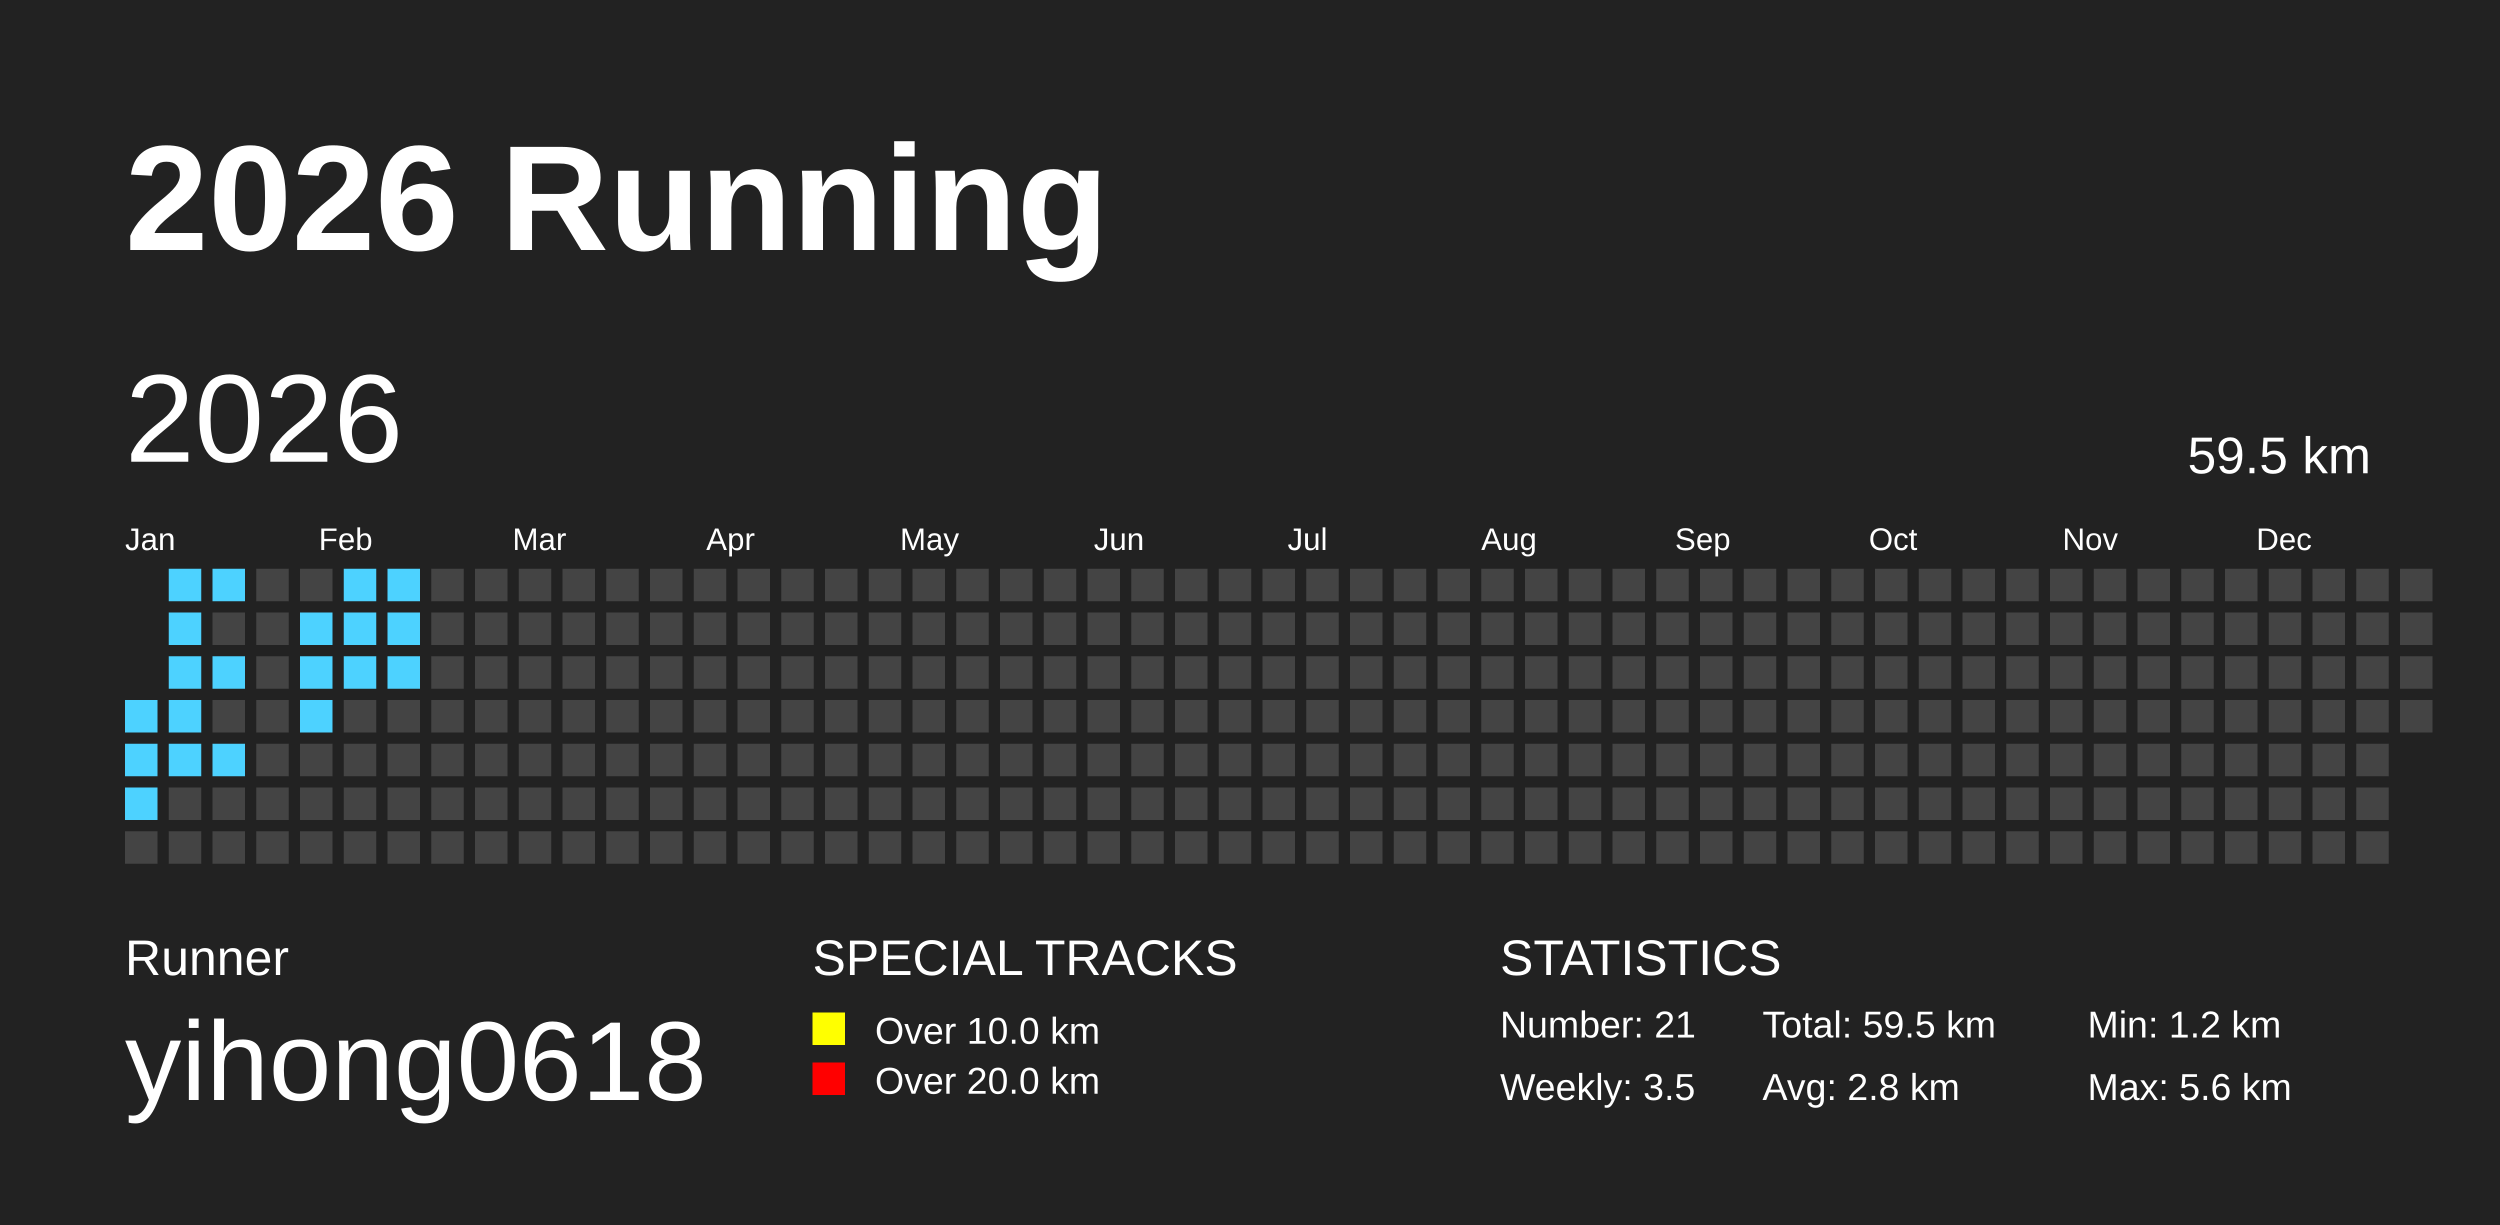
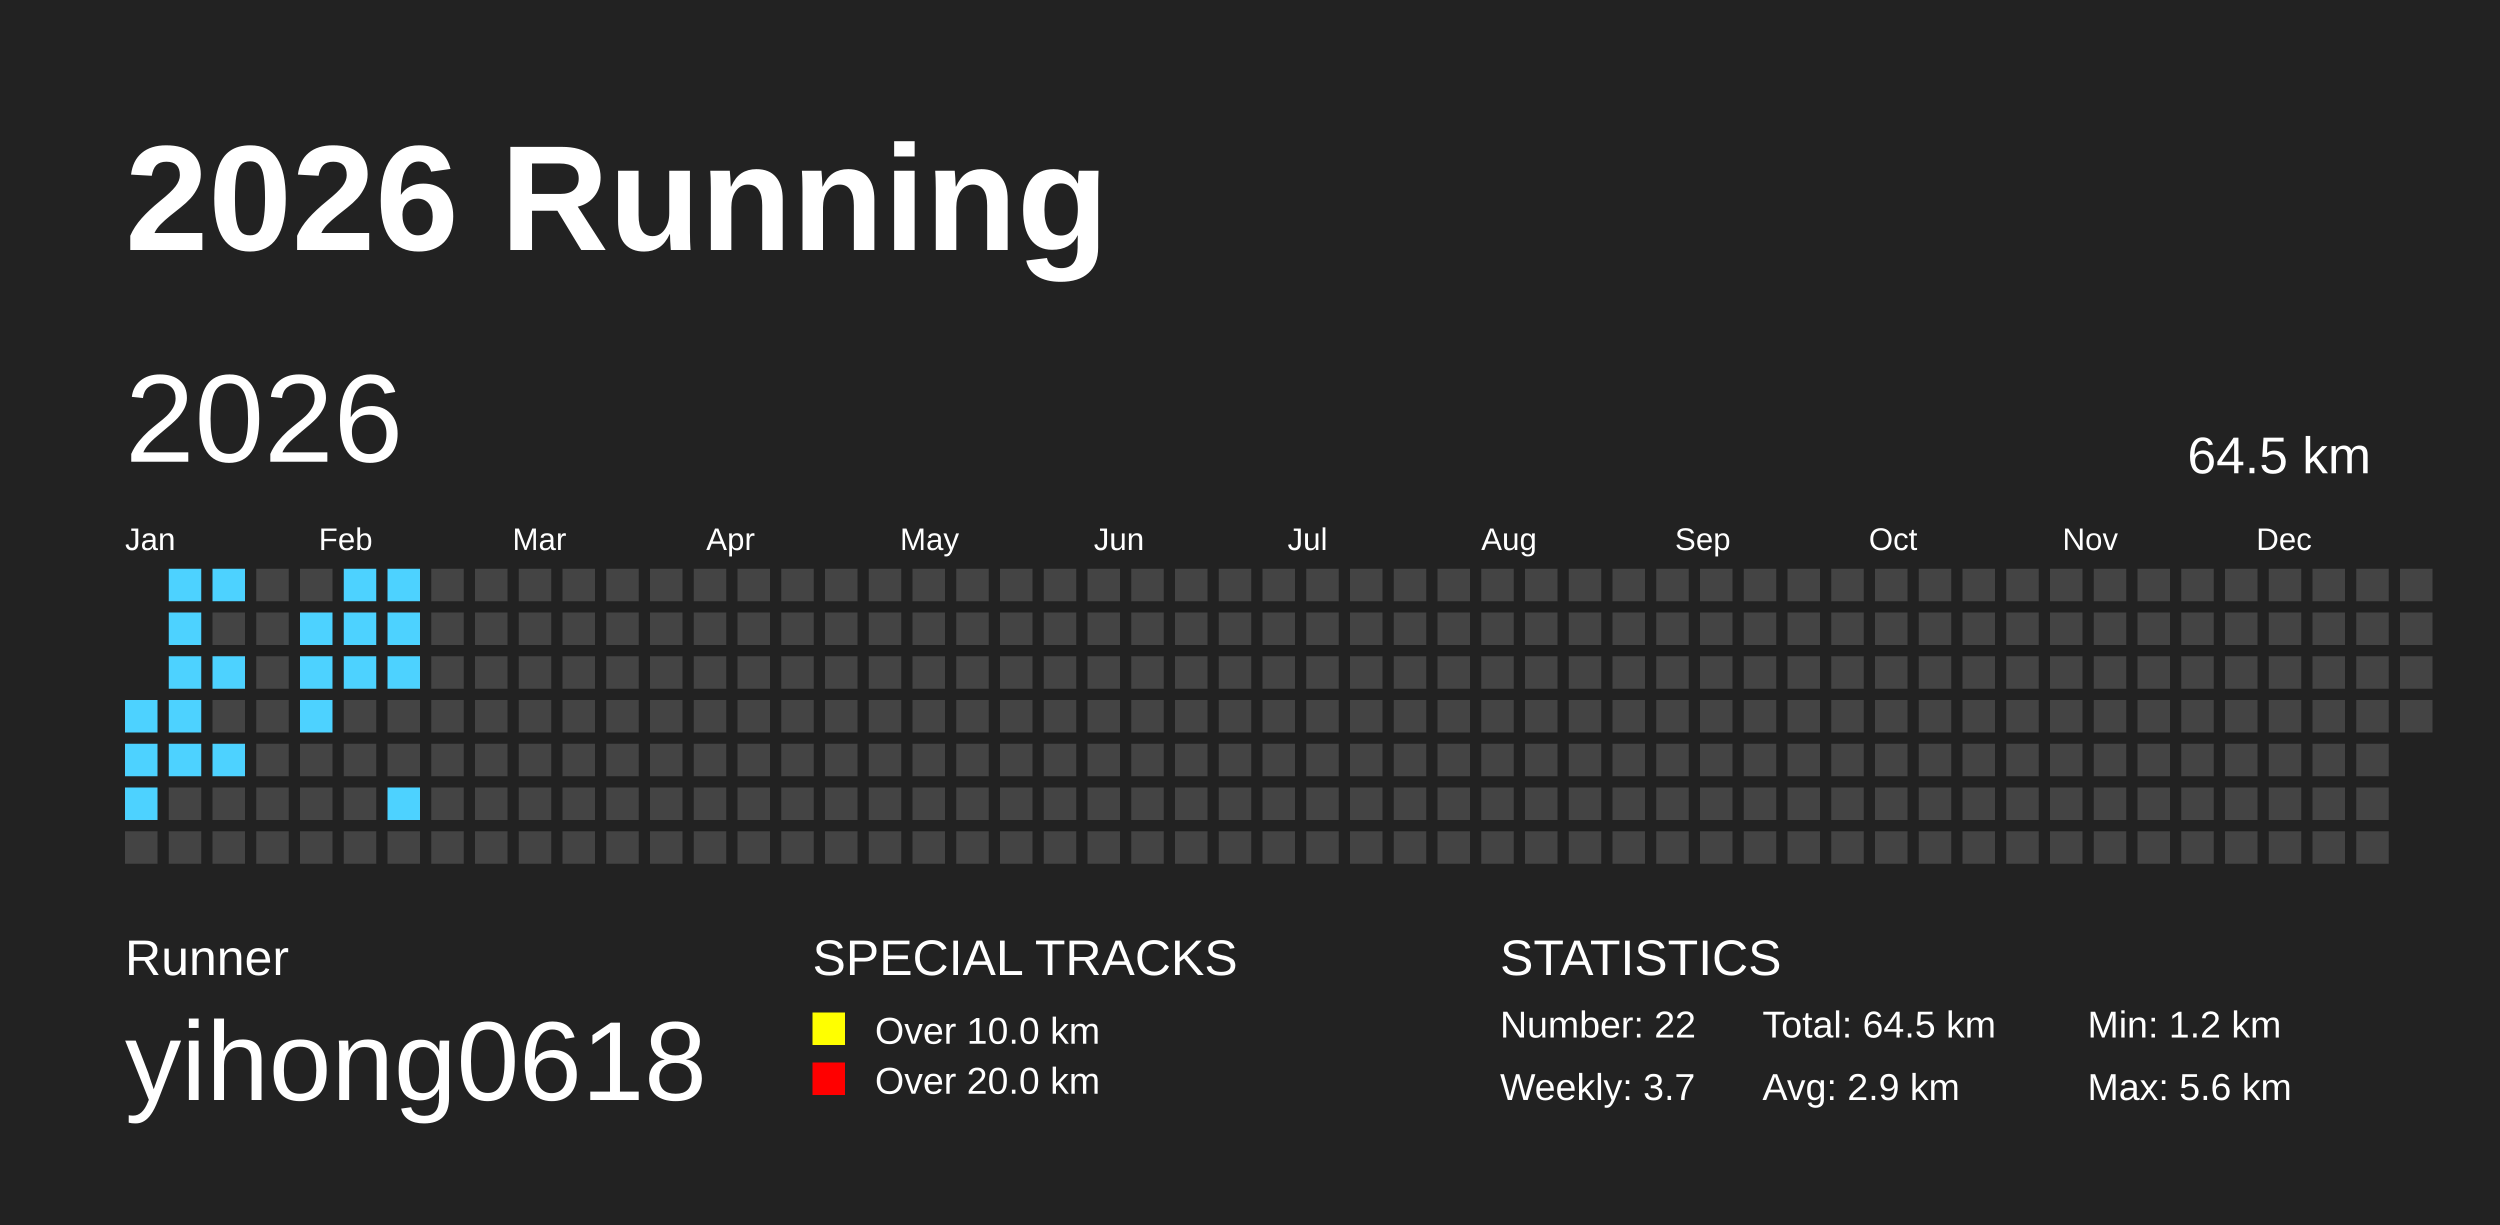
<svg xmlns="http://www.w3.org/2000/svg" baseProfile="full" height="98mm" version="1.1" viewBox="0,0,200,98" width="200mm">
  <defs />
  <rect fill="#222222" height="98" width="200" x="0" y="0" />
  <text fill="#FFFFFF" style="font-size:12px; font-family:Arial; font-weight:bold;" x="10" y="20">2026 Running</text>
  <text fill="#FFFFFF" style="font-size:4px; font-family:Arial" x="10" y="78">Runner</text>
  <text fill="#FFFFFF" style="font-size:9px; font-family:Arial" x="10" y="88">yihong0618</text>
  <text fill="#FFFFFF" style="font-size:4px; font-family:Arial" x="65" y="78">SPECIAL TRACKS</text>
  <rect fill="yellow" height="2.6" width="2.6" x="65" y="81" />
  <text fill="#FFFFFF" style="font-size:3px; font-family:Arial" x="70" y="83.5">Over 10.0 km</text>
  <rect fill="red" height="2.6" width="2.6" x="65" y="85" />
  <text fill="#FFFFFF" style="font-size:3px; font-family:Arial" x="70" y="87.5">Over 20.0 km</text>
  <text fill="#FFFFFF" style="font-size:4px; font-family:Arial" x="120" y="78">STATISTICS</text>
-   <text fill="#FFFFFF" style="font-size:3px; font-family:Arial" x="120" y="83">Number: 21</text>
-   <text fill="#FFFFFF" style="font-size:3px; font-family:Arial" x="120" y="88">Weekly: 3.5</text>
-   <text fill="#FFFFFF" style="font-size:3px; font-family:Arial" x="141" y="83">Total: 59.5 km</text>
-   <text fill="#FFFFFF" style="font-size:3px; font-family:Arial" x="141" y="88">Avg: 2.8 km</text>
+   <text fill="#FFFFFF" style="font-size:3px; font-family:Arial" x="120" y="83">Number: 22</text>
+   <text fill="#FFFFFF" style="font-size:3px; font-family:Arial" x="120" y="88">Weekly: 3.7</text>
+   <text fill="#FFFFFF" style="font-size:3px; font-family:Arial" x="141" y="83">Total: 64.5 km</text>
+   <text fill="#FFFFFF" style="font-size:3px; font-family:Arial" x="141" y="88">Avg: 2.9 km</text>
  <text fill="#FFFFFF" style="font-size:3px; font-family:Arial" x="167" y="83">Min: 1.2 km</text>
  <text fill="#FFFFFF" style="font-size:3px; font-family:Arial" x="167" y="88">Max: 5.6 km</text>
  <text dominant-baseline="hanging" fill="#FFFFFF" style="font-size:10.0px; font-family:Arial;" x="10" y="30">2026</text>
-   <text dominant-baseline="hanging" fill="#FFFFFF" style="font-size:4.125px; font-family:Arial;" x="175" y="35">59.5 km</text>
+   <text dominant-baseline="hanging" fill="#FFFFFF" style="font-size:4.125px; font-family:Arial;" x="175" y="35">64.5 km</text>
  <text fill="#FFFFFF" style="font-size:2.5px; font-family:Arial" x="10.0" y="44">Jan</text>
  <text fill="#FFFFFF" style="font-size:2.5px; font-family:Arial" x="25.5" y="44">Feb</text>
  <text fill="#FFFFFF" style="font-size:2.5px; font-family:Arial" x="41.0" y="44">Mar</text>
  <text fill="#FFFFFF" style="font-size:2.5px; font-family:Arial" x="56.5" y="44">Apr</text>
  <text fill="#FFFFFF" style="font-size:2.5px; font-family:Arial" x="72.0" y="44">May</text>
  <text fill="#FFFFFF" style="font-size:2.5px; font-family:Arial" x="87.5" y="44">Jun</text>
  <text fill="#FFFFFF" style="font-size:2.5px; font-family:Arial" x="103.0" y="44">Jul</text>
  <text fill="#FFFFFF" style="font-size:2.5px; font-family:Arial" x="118.5" y="44">Aug</text>
  <text fill="#FFFFFF" style="font-size:2.5px; font-family:Arial" x="134.0" y="44">Sep</text>
  <text fill="#FFFFFF" style="font-size:2.5px; font-family:Arial" x="149.5" y="44">Oct</text>
  <text fill="#FFFFFF" style="font-size:2.5px; font-family:Arial" x="165.0" y="44">Nov</text>
  <text fill="#FFFFFF" style="font-size:2.5px; font-family:Arial" x="180.5" y="44">Dec</text>
  <rect fill="#4DD2FF" height="2.6" width="2.6" x="10.0" y="56.0" />
  <rect fill="#4DD2FF" height="2.6" width="2.6" x="10.0" y="59.5" />
  <rect fill="#4DD2FF" height="2.6" width="2.6" x="10.0" y="63.0" />
  <rect fill="#444444" height="2.6" width="2.6" x="10.0" y="66.5" />
  <rect fill="#4DD2FF" height="2.6" width="2.6" x="13.5" y="45.5" />
  <rect fill="#4DD2FF" height="2.6" width="2.6" x="13.5" y="49.0" />
  <rect fill="#4DD2FF" height="2.6" width="2.6" x="13.5" y="52.5" />
  <rect fill="#4DD2FF" height="2.6" width="2.6" x="13.5" y="56.0" />
  <rect fill="#4DD2FF" height="2.6" width="2.6" x="13.5" y="59.5" />
  <rect fill="#444444" height="2.6" width="2.6" x="13.5" y="63.0" />
  <rect fill="#444444" height="2.6" width="2.6" x="13.5" y="66.5" />
  <rect fill="#4DD2FF" height="2.6" width="2.6" x="17.0" y="45.5" />
  <rect fill="#444444" height="2.6" width="2.6" x="17.0" y="49.0" />
  <rect fill="#4DD2FF" height="2.6" width="2.6" x="17.0" y="52.5" />
  <rect fill="#444444" height="2.6" width="2.6" x="17.0" y="56.0" />
  <rect fill="#4DD2FF" height="2.6" width="2.6" x="17.0" y="59.5" />
  <rect fill="#444444" height="2.6" width="2.6" x="17.0" y="63.0" />
  <rect fill="#444444" height="2.6" width="2.6" x="17.0" y="66.5" />
  <rect fill="#444444" height="2.6" width="2.6" x="20.5" y="45.5" />
  <rect fill="#444444" height="2.6" width="2.6" x="20.5" y="49.0" />
  <rect fill="#444444" height="2.6" width="2.6" x="20.5" y="52.5" />
  <rect fill="#444444" height="2.6" width="2.6" x="20.5" y="56.0" />
  <rect fill="#444444" height="2.6" width="2.6" x="20.5" y="59.5" />
  <rect fill="#444444" height="2.6" width="2.6" x="20.5" y="63.0" />
  <rect fill="#444444" height="2.6" width="2.6" x="20.5" y="66.5" />
  <rect fill="#444444" height="2.6" width="2.6" x="24.0" y="45.5" />
  <rect fill="#4DD2FF" height="2.6" width="2.6" x="24.0" y="49.0" />
  <rect fill="#4DD2FF" height="2.6" width="2.6" x="24.0" y="52.5" />
  <rect fill="#4DD2FF" height="2.6" width="2.6" x="24.0" y="56.0" />
  <rect fill="#444444" height="2.6" width="2.6" x="24.0" y="59.5" />
  <rect fill="#444444" height="2.6" width="2.6" x="24.0" y="63.0" />
  <rect fill="#444444" height="2.6" width="2.6" x="24.0" y="66.5" />
  <rect fill="#4DD2FF" height="2.6" width="2.6" x="27.5" y="45.5" />
  <rect fill="#4DD2FF" height="2.6" width="2.6" x="27.5" y="49.0" />
  <rect fill="#4DD2FF" height="2.6" width="2.6" x="27.5" y="52.5" />
  <rect fill="#444444" height="2.6" width="2.6" x="27.5" y="56.0" />
  <rect fill="#444444" height="2.6" width="2.6" x="27.5" y="59.5" />
  <rect fill="#444444" height="2.6" width="2.6" x="27.5" y="63.0" />
  <rect fill="#444444" height="2.6" width="2.6" x="27.5" y="66.5" />
  <rect fill="#4DD2FF" height="2.6" width="2.6" x="31.0" y="45.5" />
  <rect fill="#4DD2FF" height="2.6" width="2.6" x="31.0" y="49.0" />
  <rect fill="#4DD2FF" height="2.6" width="2.6" x="31.0" y="52.5" />
  <rect fill="#444444" height="2.6" width="2.6" x="31.0" y="56.0" />
  <rect fill="#444444" height="2.6" width="2.6" x="31.0" y="59.5" />
-   <rect fill="#444444" height="2.6" width="2.6" x="31.0" y="63.0" />
+   <rect fill="#4DD2FF" height="2.6" width="2.6" x="31.0" y="63.0" />
  <rect fill="#444444" height="2.6" width="2.6" x="31.0" y="66.5" />
  <rect fill="#444444" height="2.6" width="2.6" x="34.5" y="45.5" />
  <rect fill="#444444" height="2.6" width="2.6" x="34.5" y="49.0" />
  <rect fill="#444444" height="2.6" width="2.6" x="34.5" y="52.5" />
  <rect fill="#444444" height="2.6" width="2.6" x="34.5" y="56.0" />
  <rect fill="#444444" height="2.6" width="2.6" x="34.5" y="59.5" />
  <rect fill="#444444" height="2.6" width="2.6" x="34.5" y="63.0" />
  <rect fill="#444444" height="2.6" width="2.6" x="34.5" y="66.5" />
  <rect fill="#444444" height="2.6" width="2.6" x="38.0" y="45.5" />
  <rect fill="#444444" height="2.6" width="2.6" x="38.0" y="49.0" />
  <rect fill="#444444" height="2.6" width="2.6" x="38.0" y="52.5" />
  <rect fill="#444444" height="2.6" width="2.6" x="38.0" y="56.0" />
  <rect fill="#444444" height="2.6" width="2.6" x="38.0" y="59.5" />
  <rect fill="#444444" height="2.6" width="2.6" x="38.0" y="63.0" />
  <rect fill="#444444" height="2.6" width="2.6" x="38.0" y="66.5" />
  <rect fill="#444444" height="2.6" width="2.6" x="41.5" y="45.5" />
  <rect fill="#444444" height="2.6" width="2.6" x="41.5" y="49.0" />
  <rect fill="#444444" height="2.6" width="2.6" x="41.5" y="52.5" />
  <rect fill="#444444" height="2.6" width="2.6" x="41.5" y="56.0" />
  <rect fill="#444444" height="2.6" width="2.6" x="41.5" y="59.5" />
  <rect fill="#444444" height="2.6" width="2.6" x="41.5" y="63.0" />
  <rect fill="#444444" height="2.6" width="2.6" x="41.5" y="66.5" />
  <rect fill="#444444" height="2.6" width="2.6" x="45.0" y="45.5" />
  <rect fill="#444444" height="2.6" width="2.6" x="45.0" y="49.0" />
  <rect fill="#444444" height="2.6" width="2.6" x="45.0" y="52.5" />
  <rect fill="#444444" height="2.6" width="2.6" x="45.0" y="56.0" />
  <rect fill="#444444" height="2.6" width="2.6" x="45.0" y="59.5" />
  <rect fill="#444444" height="2.6" width="2.6" x="45.0" y="63.0" />
  <rect fill="#444444" height="2.6" width="2.6" x="45.0" y="66.5" />
  <rect fill="#444444" height="2.6" width="2.6" x="48.5" y="45.5" />
  <rect fill="#444444" height="2.6" width="2.6" x="48.5" y="49.0" />
  <rect fill="#444444" height="2.6" width="2.6" x="48.5" y="52.5" />
  <rect fill="#444444" height="2.6" width="2.6" x="48.5" y="56.0" />
  <rect fill="#444444" height="2.6" width="2.6" x="48.5" y="59.5" />
  <rect fill="#444444" height="2.6" width="2.6" x="48.5" y="63.0" />
  <rect fill="#444444" height="2.6" width="2.6" x="48.5" y="66.5" />
  <rect fill="#444444" height="2.6" width="2.6" x="52.0" y="45.5" />
  <rect fill="#444444" height="2.6" width="2.6" x="52.0" y="49.0" />
  <rect fill="#444444" height="2.6" width="2.6" x="52.0" y="52.5" />
  <rect fill="#444444" height="2.6" width="2.6" x="52.0" y="56.0" />
  <rect fill="#444444" height="2.6" width="2.6" x="52.0" y="59.5" />
  <rect fill="#444444" height="2.6" width="2.6" x="52.0" y="63.0" />
  <rect fill="#444444" height="2.6" width="2.6" x="52.0" y="66.5" />
  <rect fill="#444444" height="2.6" width="2.6" x="55.5" y="45.5" />
  <rect fill="#444444" height="2.6" width="2.6" x="55.5" y="49.0" />
  <rect fill="#444444" height="2.6" width="2.6" x="55.5" y="52.5" />
  <rect fill="#444444" height="2.6" width="2.6" x="55.5" y="56.0" />
  <rect fill="#444444" height="2.6" width="2.6" x="55.5" y="59.5" />
  <rect fill="#444444" height="2.6" width="2.6" x="55.5" y="63.0" />
  <rect fill="#444444" height="2.6" width="2.6" x="55.5" y="66.5" />
  <rect fill="#444444" height="2.6" width="2.6" x="59.0" y="45.5" />
  <rect fill="#444444" height="2.6" width="2.6" x="59.0" y="49.0" />
  <rect fill="#444444" height="2.6" width="2.6" x="59.0" y="52.5" />
  <rect fill="#444444" height="2.6" width="2.6" x="59.0" y="56.0" />
  <rect fill="#444444" height="2.6" width="2.6" x="59.0" y="59.5" />
  <rect fill="#444444" height="2.6" width="2.6" x="59.0" y="63.0" />
  <rect fill="#444444" height="2.6" width="2.6" x="59.0" y="66.5" />
  <rect fill="#444444" height="2.6" width="2.6" x="62.5" y="45.5" />
  <rect fill="#444444" height="2.6" width="2.6" x="62.5" y="49.0" />
  <rect fill="#444444" height="2.6" width="2.6" x="62.5" y="52.5" />
  <rect fill="#444444" height="2.6" width="2.6" x="62.5" y="56.0" />
  <rect fill="#444444" height="2.6" width="2.6" x="62.5" y="59.5" />
  <rect fill="#444444" height="2.6" width="2.6" x="62.5" y="63.0" />
  <rect fill="#444444" height="2.6" width="2.6" x="62.5" y="66.5" />
  <rect fill="#444444" height="2.6" width="2.6" x="66.0" y="45.5" />
  <rect fill="#444444" height="2.6" width="2.6" x="66.0" y="49.0" />
  <rect fill="#444444" height="2.6" width="2.6" x="66.0" y="52.5" />
  <rect fill="#444444" height="2.6" width="2.6" x="66.0" y="56.0" />
  <rect fill="#444444" height="2.6" width="2.6" x="66.0" y="59.5" />
  <rect fill="#444444" height="2.6" width="2.6" x="66.0" y="63.0" />
  <rect fill="#444444" height="2.6" width="2.6" x="66.0" y="66.5" />
  <rect fill="#444444" height="2.6" width="2.6" x="69.5" y="45.5" />
  <rect fill="#444444" height="2.6" width="2.6" x="69.5" y="49.0" />
  <rect fill="#444444" height="2.6" width="2.6" x="69.5" y="52.5" />
  <rect fill="#444444" height="2.6" width="2.6" x="69.5" y="56.0" />
  <rect fill="#444444" height="2.6" width="2.6" x="69.5" y="59.5" />
  <rect fill="#444444" height="2.6" width="2.6" x="69.5" y="63.0" />
  <rect fill="#444444" height="2.6" width="2.6" x="69.5" y="66.5" />
  <rect fill="#444444" height="2.6" width="2.6" x="73.0" y="45.5" />
  <rect fill="#444444" height="2.6" width="2.6" x="73.0" y="49.0" />
  <rect fill="#444444" height="2.6" width="2.6" x="73.0" y="52.5" />
  <rect fill="#444444" height="2.6" width="2.6" x="73.0" y="56.0" />
  <rect fill="#444444" height="2.6" width="2.6" x="73.0" y="59.5" />
  <rect fill="#444444" height="2.6" width="2.6" x="73.0" y="63.0" />
  <rect fill="#444444" height="2.6" width="2.6" x="73.0" y="66.5" />
  <rect fill="#444444" height="2.6" width="2.6" x="76.5" y="45.5" />
  <rect fill="#444444" height="2.6" width="2.6" x="76.5" y="49.0" />
  <rect fill="#444444" height="2.6" width="2.6" x="76.5" y="52.5" />
  <rect fill="#444444" height="2.6" width="2.6" x="76.5" y="56.0" />
  <rect fill="#444444" height="2.6" width="2.6" x="76.5" y="59.5" />
  <rect fill="#444444" height="2.6" width="2.6" x="76.5" y="63.0" />
  <rect fill="#444444" height="2.6" width="2.6" x="76.5" y="66.5" />
  <rect fill="#444444" height="2.6" width="2.6" x="80.0" y="45.5" />
  <rect fill="#444444" height="2.6" width="2.6" x="80.0" y="49.0" />
  <rect fill="#444444" height="2.6" width="2.6" x="80.0" y="52.5" />
  <rect fill="#444444" height="2.6" width="2.6" x="80.0" y="56.0" />
  <rect fill="#444444" height="2.6" width="2.6" x="80.0" y="59.5" />
  <rect fill="#444444" height="2.6" width="2.6" x="80.0" y="63.0" />
  <rect fill="#444444" height="2.6" width="2.6" x="80.0" y="66.5" />
  <rect fill="#444444" height="2.6" width="2.6" x="83.5" y="45.5" />
  <rect fill="#444444" height="2.6" width="2.6" x="83.5" y="49.0" />
  <rect fill="#444444" height="2.6" width="2.6" x="83.5" y="52.5" />
  <rect fill="#444444" height="2.6" width="2.6" x="83.5" y="56.0" />
  <rect fill="#444444" height="2.6" width="2.6" x="83.5" y="59.5" />
  <rect fill="#444444" height="2.6" width="2.6" x="83.5" y="63.0" />
  <rect fill="#444444" height="2.6" width="2.6" x="83.5" y="66.5" />
  <rect fill="#444444" height="2.6" width="2.6" x="87.0" y="45.5" />
  <rect fill="#444444" height="2.6" width="2.6" x="87.0" y="49.0" />
  <rect fill="#444444" height="2.6" width="2.6" x="87.0" y="52.5" />
  <rect fill="#444444" height="2.6" width="2.6" x="87.0" y="56.0" />
  <rect fill="#444444" height="2.6" width="2.6" x="87.0" y="59.5" />
  <rect fill="#444444" height="2.6" width="2.6" x="87.0" y="63.0" />
  <rect fill="#444444" height="2.6" width="2.6" x="87.0" y="66.5" />
  <rect fill="#444444" height="2.6" width="2.6" x="90.5" y="45.5" />
  <rect fill="#444444" height="2.6" width="2.6" x="90.5" y="49.0" />
  <rect fill="#444444" height="2.6" width="2.6" x="90.5" y="52.5" />
  <rect fill="#444444" height="2.6" width="2.6" x="90.5" y="56.0" />
  <rect fill="#444444" height="2.6" width="2.6" x="90.5" y="59.5" />
  <rect fill="#444444" height="2.6" width="2.6" x="90.5" y="63.0" />
  <rect fill="#444444" height="2.6" width="2.6" x="90.5" y="66.5" />
  <rect fill="#444444" height="2.6" width="2.6" x="94.0" y="45.5" />
  <rect fill="#444444" height="2.6" width="2.6" x="94.0" y="49.0" />
  <rect fill="#444444" height="2.6" width="2.6" x="94.0" y="52.5" />
  <rect fill="#444444" height="2.6" width="2.6" x="94.0" y="56.0" />
  <rect fill="#444444" height="2.6" width="2.6" x="94.0" y="59.5" />
  <rect fill="#444444" height="2.6" width="2.6" x="94.0" y="63.0" />
  <rect fill="#444444" height="2.6" width="2.6" x="94.0" y="66.5" />
  <rect fill="#444444" height="2.6" width="2.6" x="97.5" y="45.5" />
  <rect fill="#444444" height="2.6" width="2.6" x="97.5" y="49.0" />
  <rect fill="#444444" height="2.6" width="2.6" x="97.5" y="52.5" />
  <rect fill="#444444" height="2.6" width="2.6" x="97.5" y="56.0" />
  <rect fill="#444444" height="2.6" width="2.6" x="97.5" y="59.5" />
  <rect fill="#444444" height="2.6" width="2.6" x="97.5" y="63.0" />
  <rect fill="#444444" height="2.6" width="2.6" x="97.5" y="66.5" />
  <rect fill="#444444" height="2.6" width="2.6" x="101.0" y="45.5" />
  <rect fill="#444444" height="2.6" width="2.6" x="101.0" y="49.0" />
  <rect fill="#444444" height="2.6" width="2.6" x="101.0" y="52.5" />
  <rect fill="#444444" height="2.6" width="2.6" x="101.0" y="56.0" />
  <rect fill="#444444" height="2.6" width="2.6" x="101.0" y="59.5" />
  <rect fill="#444444" height="2.6" width="2.6" x="101.0" y="63.0" />
  <rect fill="#444444" height="2.6" width="2.6" x="101.0" y="66.5" />
  <rect fill="#444444" height="2.6" width="2.6" x="104.5" y="45.5" />
  <rect fill="#444444" height="2.6" width="2.6" x="104.5" y="49.0" />
  <rect fill="#444444" height="2.6" width="2.6" x="104.5" y="52.5" />
  <rect fill="#444444" height="2.6" width="2.6" x="104.5" y="56.0" />
  <rect fill="#444444" height="2.6" width="2.6" x="104.5" y="59.5" />
  <rect fill="#444444" height="2.6" width="2.6" x="104.5" y="63.0" />
  <rect fill="#444444" height="2.6" width="2.6" x="104.5" y="66.5" />
  <rect fill="#444444" height="2.6" width="2.6" x="108.0" y="45.5" />
  <rect fill="#444444" height="2.6" width="2.6" x="108.0" y="49.0" />
  <rect fill="#444444" height="2.6" width="2.6" x="108.0" y="52.5" />
  <rect fill="#444444" height="2.6" width="2.6" x="108.0" y="56.0" />
  <rect fill="#444444" height="2.6" width="2.6" x="108.0" y="59.5" />
  <rect fill="#444444" height="2.6" width="2.6" x="108.0" y="63.0" />
  <rect fill="#444444" height="2.6" width="2.6" x="108.0" y="66.5" />
  <rect fill="#444444" height="2.6" width="2.6" x="111.5" y="45.5" />
  <rect fill="#444444" height="2.6" width="2.6" x="111.5" y="49.0" />
  <rect fill="#444444" height="2.6" width="2.6" x="111.5" y="52.5" />
  <rect fill="#444444" height="2.6" width="2.6" x="111.5" y="56.0" />
  <rect fill="#444444" height="2.6" width="2.6" x="111.5" y="59.5" />
  <rect fill="#444444" height="2.6" width="2.6" x="111.5" y="63.0" />
  <rect fill="#444444" height="2.6" width="2.6" x="111.5" y="66.5" />
  <rect fill="#444444" height="2.6" width="2.6" x="115.0" y="45.5" />
  <rect fill="#444444" height="2.6" width="2.6" x="115.0" y="49.0" />
  <rect fill="#444444" height="2.6" width="2.6" x="115.0" y="52.5" />
  <rect fill="#444444" height="2.6" width="2.6" x="115.0" y="56.0" />
  <rect fill="#444444" height="2.6" width="2.6" x="115.0" y="59.5" />
  <rect fill="#444444" height="2.6" width="2.6" x="115.0" y="63.0" />
  <rect fill="#444444" height="2.6" width="2.6" x="115.0" y="66.5" />
  <rect fill="#444444" height="2.6" width="2.6" x="118.5" y="45.5" />
  <rect fill="#444444" height="2.6" width="2.6" x="118.5" y="49.0" />
  <rect fill="#444444" height="2.6" width="2.6" x="118.5" y="52.5" />
  <rect fill="#444444" height="2.6" width="2.6" x="118.5" y="56.0" />
  <rect fill="#444444" height="2.6" width="2.6" x="118.5" y="59.5" />
  <rect fill="#444444" height="2.6" width="2.6" x="118.5" y="63.0" />
  <rect fill="#444444" height="2.6" width="2.6" x="118.5" y="66.5" />
  <rect fill="#444444" height="2.6" width="2.6" x="122.0" y="45.5" />
  <rect fill="#444444" height="2.6" width="2.6" x="122.0" y="49.0" />
  <rect fill="#444444" height="2.6" width="2.6" x="122.0" y="52.5" />
  <rect fill="#444444" height="2.6" width="2.6" x="122.0" y="56.0" />
  <rect fill="#444444" height="2.6" width="2.6" x="122.0" y="59.5" />
  <rect fill="#444444" height="2.6" width="2.6" x="122.0" y="63.0" />
  <rect fill="#444444" height="2.6" width="2.6" x="122.0" y="66.5" />
  <rect fill="#444444" height="2.6" width="2.6" x="125.5" y="45.5" />
  <rect fill="#444444" height="2.6" width="2.6" x="125.5" y="49.0" />
  <rect fill="#444444" height="2.6" width="2.6" x="125.5" y="52.5" />
  <rect fill="#444444" height="2.6" width="2.6" x="125.5" y="56.0" />
  <rect fill="#444444" height="2.6" width="2.6" x="125.5" y="59.5" />
  <rect fill="#444444" height="2.6" width="2.6" x="125.5" y="63.0" />
  <rect fill="#444444" height="2.6" width="2.6" x="125.5" y="66.5" />
  <rect fill="#444444" height="2.6" width="2.6" x="129.0" y="45.5" />
  <rect fill="#444444" height="2.6" width="2.6" x="129.0" y="49.0" />
  <rect fill="#444444" height="2.6" width="2.6" x="129.0" y="52.5" />
  <rect fill="#444444" height="2.6" width="2.6" x="129.0" y="56.0" />
  <rect fill="#444444" height="2.6" width="2.6" x="129.0" y="59.5" />
  <rect fill="#444444" height="2.6" width="2.6" x="129.0" y="63.0" />
  <rect fill="#444444" height="2.6" width="2.6" x="129.0" y="66.5" />
  <rect fill="#444444" height="2.6" width="2.6" x="132.5" y="45.5" />
  <rect fill="#444444" height="2.6" width="2.6" x="132.5" y="49.0" />
  <rect fill="#444444" height="2.6" width="2.6" x="132.5" y="52.5" />
  <rect fill="#444444" height="2.6" width="2.6" x="132.5" y="56.0" />
  <rect fill="#444444" height="2.6" width="2.6" x="132.5" y="59.5" />
  <rect fill="#444444" height="2.6" width="2.6" x="132.5" y="63.0" />
  <rect fill="#444444" height="2.6" width="2.6" x="132.5" y="66.5" />
  <rect fill="#444444" height="2.6" width="2.6" x="136.0" y="45.5" />
  <rect fill="#444444" height="2.6" width="2.6" x="136.0" y="49.0" />
  <rect fill="#444444" height="2.6" width="2.6" x="136.0" y="52.5" />
  <rect fill="#444444" height="2.6" width="2.6" x="136.0" y="56.0" />
  <rect fill="#444444" height="2.6" width="2.6" x="136.0" y="59.5" />
  <rect fill="#444444" height="2.6" width="2.6" x="136.0" y="63.0" />
  <rect fill="#444444" height="2.6" width="2.6" x="136.0" y="66.5" />
  <rect fill="#444444" height="2.6" width="2.6" x="139.5" y="45.5" />
  <rect fill="#444444" height="2.6" width="2.6" x="139.5" y="49.0" />
  <rect fill="#444444" height="2.6" width="2.6" x="139.5" y="52.5" />
  <rect fill="#444444" height="2.6" width="2.6" x="139.5" y="56.0" />
  <rect fill="#444444" height="2.6" width="2.6" x="139.5" y="59.5" />
  <rect fill="#444444" height="2.6" width="2.6" x="139.5" y="63.0" />
  <rect fill="#444444" height="2.6" width="2.6" x="139.5" y="66.5" />
  <rect fill="#444444" height="2.6" width="2.6" x="143.0" y="45.5" />
  <rect fill="#444444" height="2.6" width="2.6" x="143.0" y="49.0" />
  <rect fill="#444444" height="2.6" width="2.6" x="143.0" y="52.5" />
  <rect fill="#444444" height="2.6" width="2.6" x="143.0" y="56.0" />
  <rect fill="#444444" height="2.6" width="2.6" x="143.0" y="59.5" />
  <rect fill="#444444" height="2.6" width="2.6" x="143.0" y="63.0" />
  <rect fill="#444444" height="2.6" width="2.6" x="143.0" y="66.5" />
  <rect fill="#444444" height="2.6" width="2.6" x="146.5" y="45.5" />
  <rect fill="#444444" height="2.6" width="2.6" x="146.5" y="49.0" />
  <rect fill="#444444" height="2.6" width="2.6" x="146.5" y="52.5" />
  <rect fill="#444444" height="2.6" width="2.6" x="146.5" y="56.0" />
  <rect fill="#444444" height="2.6" width="2.6" x="146.5" y="59.5" />
  <rect fill="#444444" height="2.6" width="2.6" x="146.5" y="63.0" />
  <rect fill="#444444" height="2.6" width="2.6" x="146.5" y="66.5" />
  <rect fill="#444444" height="2.6" width="2.6" x="150.0" y="45.5" />
  <rect fill="#444444" height="2.6" width="2.6" x="150.0" y="49.0" />
  <rect fill="#444444" height="2.6" width="2.6" x="150.0" y="52.5" />
  <rect fill="#444444" height="2.6" width="2.6" x="150.0" y="56.0" />
  <rect fill="#444444" height="2.6" width="2.6" x="150.0" y="59.5" />
  <rect fill="#444444" height="2.6" width="2.6" x="150.0" y="63.0" />
  <rect fill="#444444" height="2.6" width="2.6" x="150.0" y="66.5" />
  <rect fill="#444444" height="2.6" width="2.6" x="153.5" y="45.5" />
  <rect fill="#444444" height="2.6" width="2.6" x="153.5" y="49.0" />
  <rect fill="#444444" height="2.6" width="2.6" x="153.5" y="52.5" />
  <rect fill="#444444" height="2.6" width="2.6" x="153.5" y="56.0" />
  <rect fill="#444444" height="2.6" width="2.6" x="153.5" y="59.5" />
  <rect fill="#444444" height="2.6" width="2.6" x="153.5" y="63.0" />
  <rect fill="#444444" height="2.6" width="2.6" x="153.5" y="66.5" />
  <rect fill="#444444" height="2.6" width="2.6" x="157.0" y="45.5" />
  <rect fill="#444444" height="2.6" width="2.6" x="157.0" y="49.0" />
  <rect fill="#444444" height="2.6" width="2.6" x="157.0" y="52.5" />
  <rect fill="#444444" height="2.6" width="2.6" x="157.0" y="56.0" />
  <rect fill="#444444" height="2.6" width="2.6" x="157.0" y="59.5" />
  <rect fill="#444444" height="2.6" width="2.6" x="157.0" y="63.0" />
  <rect fill="#444444" height="2.6" width="2.6" x="157.0" y="66.5" />
  <rect fill="#444444" height="2.6" width="2.6" x="160.5" y="45.5" />
  <rect fill="#444444" height="2.6" width="2.6" x="160.5" y="49.0" />
  <rect fill="#444444" height="2.6" width="2.6" x="160.5" y="52.5" />
  <rect fill="#444444" height="2.6" width="2.6" x="160.5" y="56.0" />
  <rect fill="#444444" height="2.6" width="2.6" x="160.5" y="59.5" />
  <rect fill="#444444" height="2.6" width="2.6" x="160.5" y="63.0" />
  <rect fill="#444444" height="2.6" width="2.6" x="160.5" y="66.5" />
  <rect fill="#444444" height="2.6" width="2.6" x="164.0" y="45.5" />
  <rect fill="#444444" height="2.6" width="2.6" x="164.0" y="49.0" />
  <rect fill="#444444" height="2.6" width="2.6" x="164.0" y="52.5" />
  <rect fill="#444444" height="2.6" width="2.6" x="164.0" y="56.0" />
  <rect fill="#444444" height="2.6" width="2.6" x="164.0" y="59.5" />
  <rect fill="#444444" height="2.6" width="2.6" x="164.0" y="63.0" />
  <rect fill="#444444" height="2.6" width="2.6" x="164.0" y="66.5" />
  <rect fill="#444444" height="2.6" width="2.6" x="167.5" y="45.5" />
  <rect fill="#444444" height="2.6" width="2.6" x="167.5" y="49.0" />
  <rect fill="#444444" height="2.6" width="2.6" x="167.5" y="52.5" />
  <rect fill="#444444" height="2.6" width="2.6" x="167.5" y="56.0" />
  <rect fill="#444444" height="2.6" width="2.6" x="167.5" y="59.5" />
  <rect fill="#444444" height="2.6" width="2.6" x="167.5" y="63.0" />
  <rect fill="#444444" height="2.6" width="2.6" x="167.5" y="66.5" />
  <rect fill="#444444" height="2.6" width="2.6" x="171.0" y="45.5" />
  <rect fill="#444444" height="2.6" width="2.6" x="171.0" y="49.0" />
  <rect fill="#444444" height="2.6" width="2.6" x="171.0" y="52.5" />
  <rect fill="#444444" height="2.6" width="2.6" x="171.0" y="56.0" />
  <rect fill="#444444" height="2.6" width="2.6" x="171.0" y="59.5" />
  <rect fill="#444444" height="2.6" width="2.6" x="171.0" y="63.0" />
  <rect fill="#444444" height="2.6" width="2.6" x="171.0" y="66.5" />
  <rect fill="#444444" height="2.6" width="2.6" x="174.5" y="45.5" />
  <rect fill="#444444" height="2.6" width="2.6" x="174.5" y="49.0" />
  <rect fill="#444444" height="2.6" width="2.6" x="174.5" y="52.5" />
  <rect fill="#444444" height="2.6" width="2.6" x="174.5" y="56.0" />
  <rect fill="#444444" height="2.6" width="2.6" x="174.5" y="59.5" />
  <rect fill="#444444" height="2.6" width="2.6" x="174.5" y="63.0" />
  <rect fill="#444444" height="2.6" width="2.6" x="174.5" y="66.5" />
  <rect fill="#444444" height="2.6" width="2.6" x="178.0" y="45.5" />
  <rect fill="#444444" height="2.6" width="2.6" x="178.0" y="49.0" />
  <rect fill="#444444" height="2.6" width="2.6" x="178.0" y="52.5" />
  <rect fill="#444444" height="2.6" width="2.6" x="178.0" y="56.0" />
  <rect fill="#444444" height="2.6" width="2.6" x="178.0" y="59.5" />
  <rect fill="#444444" height="2.6" width="2.6" x="178.0" y="63.0" />
  <rect fill="#444444" height="2.6" width="2.6" x="178.0" y="66.5" />
  <rect fill="#444444" height="2.6" width="2.6" x="181.5" y="45.5" />
  <rect fill="#444444" height="2.6" width="2.6" x="181.5" y="49.0" />
  <rect fill="#444444" height="2.6" width="2.6" x="181.5" y="52.5" />
  <rect fill="#444444" height="2.6" width="2.6" x="181.5" y="56.0" />
  <rect fill="#444444" height="2.6" width="2.6" x="181.5" y="59.5" />
  <rect fill="#444444" height="2.6" width="2.6" x="181.5" y="63.0" />
  <rect fill="#444444" height="2.6" width="2.6" x="181.5" y="66.5" />
  <rect fill="#444444" height="2.6" width="2.6" x="185.0" y="45.5" />
  <rect fill="#444444" height="2.6" width="2.6" x="185.0" y="49.0" />
  <rect fill="#444444" height="2.6" width="2.6" x="185.0" y="52.5" />
  <rect fill="#444444" height="2.6" width="2.6" x="185.0" y="56.0" />
  <rect fill="#444444" height="2.6" width="2.6" x="185.0" y="59.5" />
  <rect fill="#444444" height="2.6" width="2.6" x="185.0" y="63.0" />
  <rect fill="#444444" height="2.6" width="2.6" x="185.0" y="66.5" />
  <rect fill="#444444" height="2.6" width="2.6" x="188.5" y="45.5" />
  <rect fill="#444444" height="2.6" width="2.6" x="188.5" y="49.0" />
  <rect fill="#444444" height="2.6" width="2.6" x="188.5" y="52.5" />
  <rect fill="#444444" height="2.6" width="2.6" x="188.5" y="56.0" />
  <rect fill="#444444" height="2.6" width="2.6" x="188.5" y="59.5" />
  <rect fill="#444444" height="2.6" width="2.6" x="188.5" y="63.0" />
  <rect fill="#444444" height="2.6" width="2.6" x="188.5" y="66.5" />
  <rect fill="#444444" height="2.6" width="2.6" x="192.0" y="45.5" />
  <rect fill="#444444" height="2.6" width="2.6" x="192.0" y="49.0" />
  <rect fill="#444444" height="2.6" width="2.6" x="192.0" y="52.5" />
  <rect fill="#444444" height="2.6" width="2.6" x="192.0" y="56.0" />
</svg>
